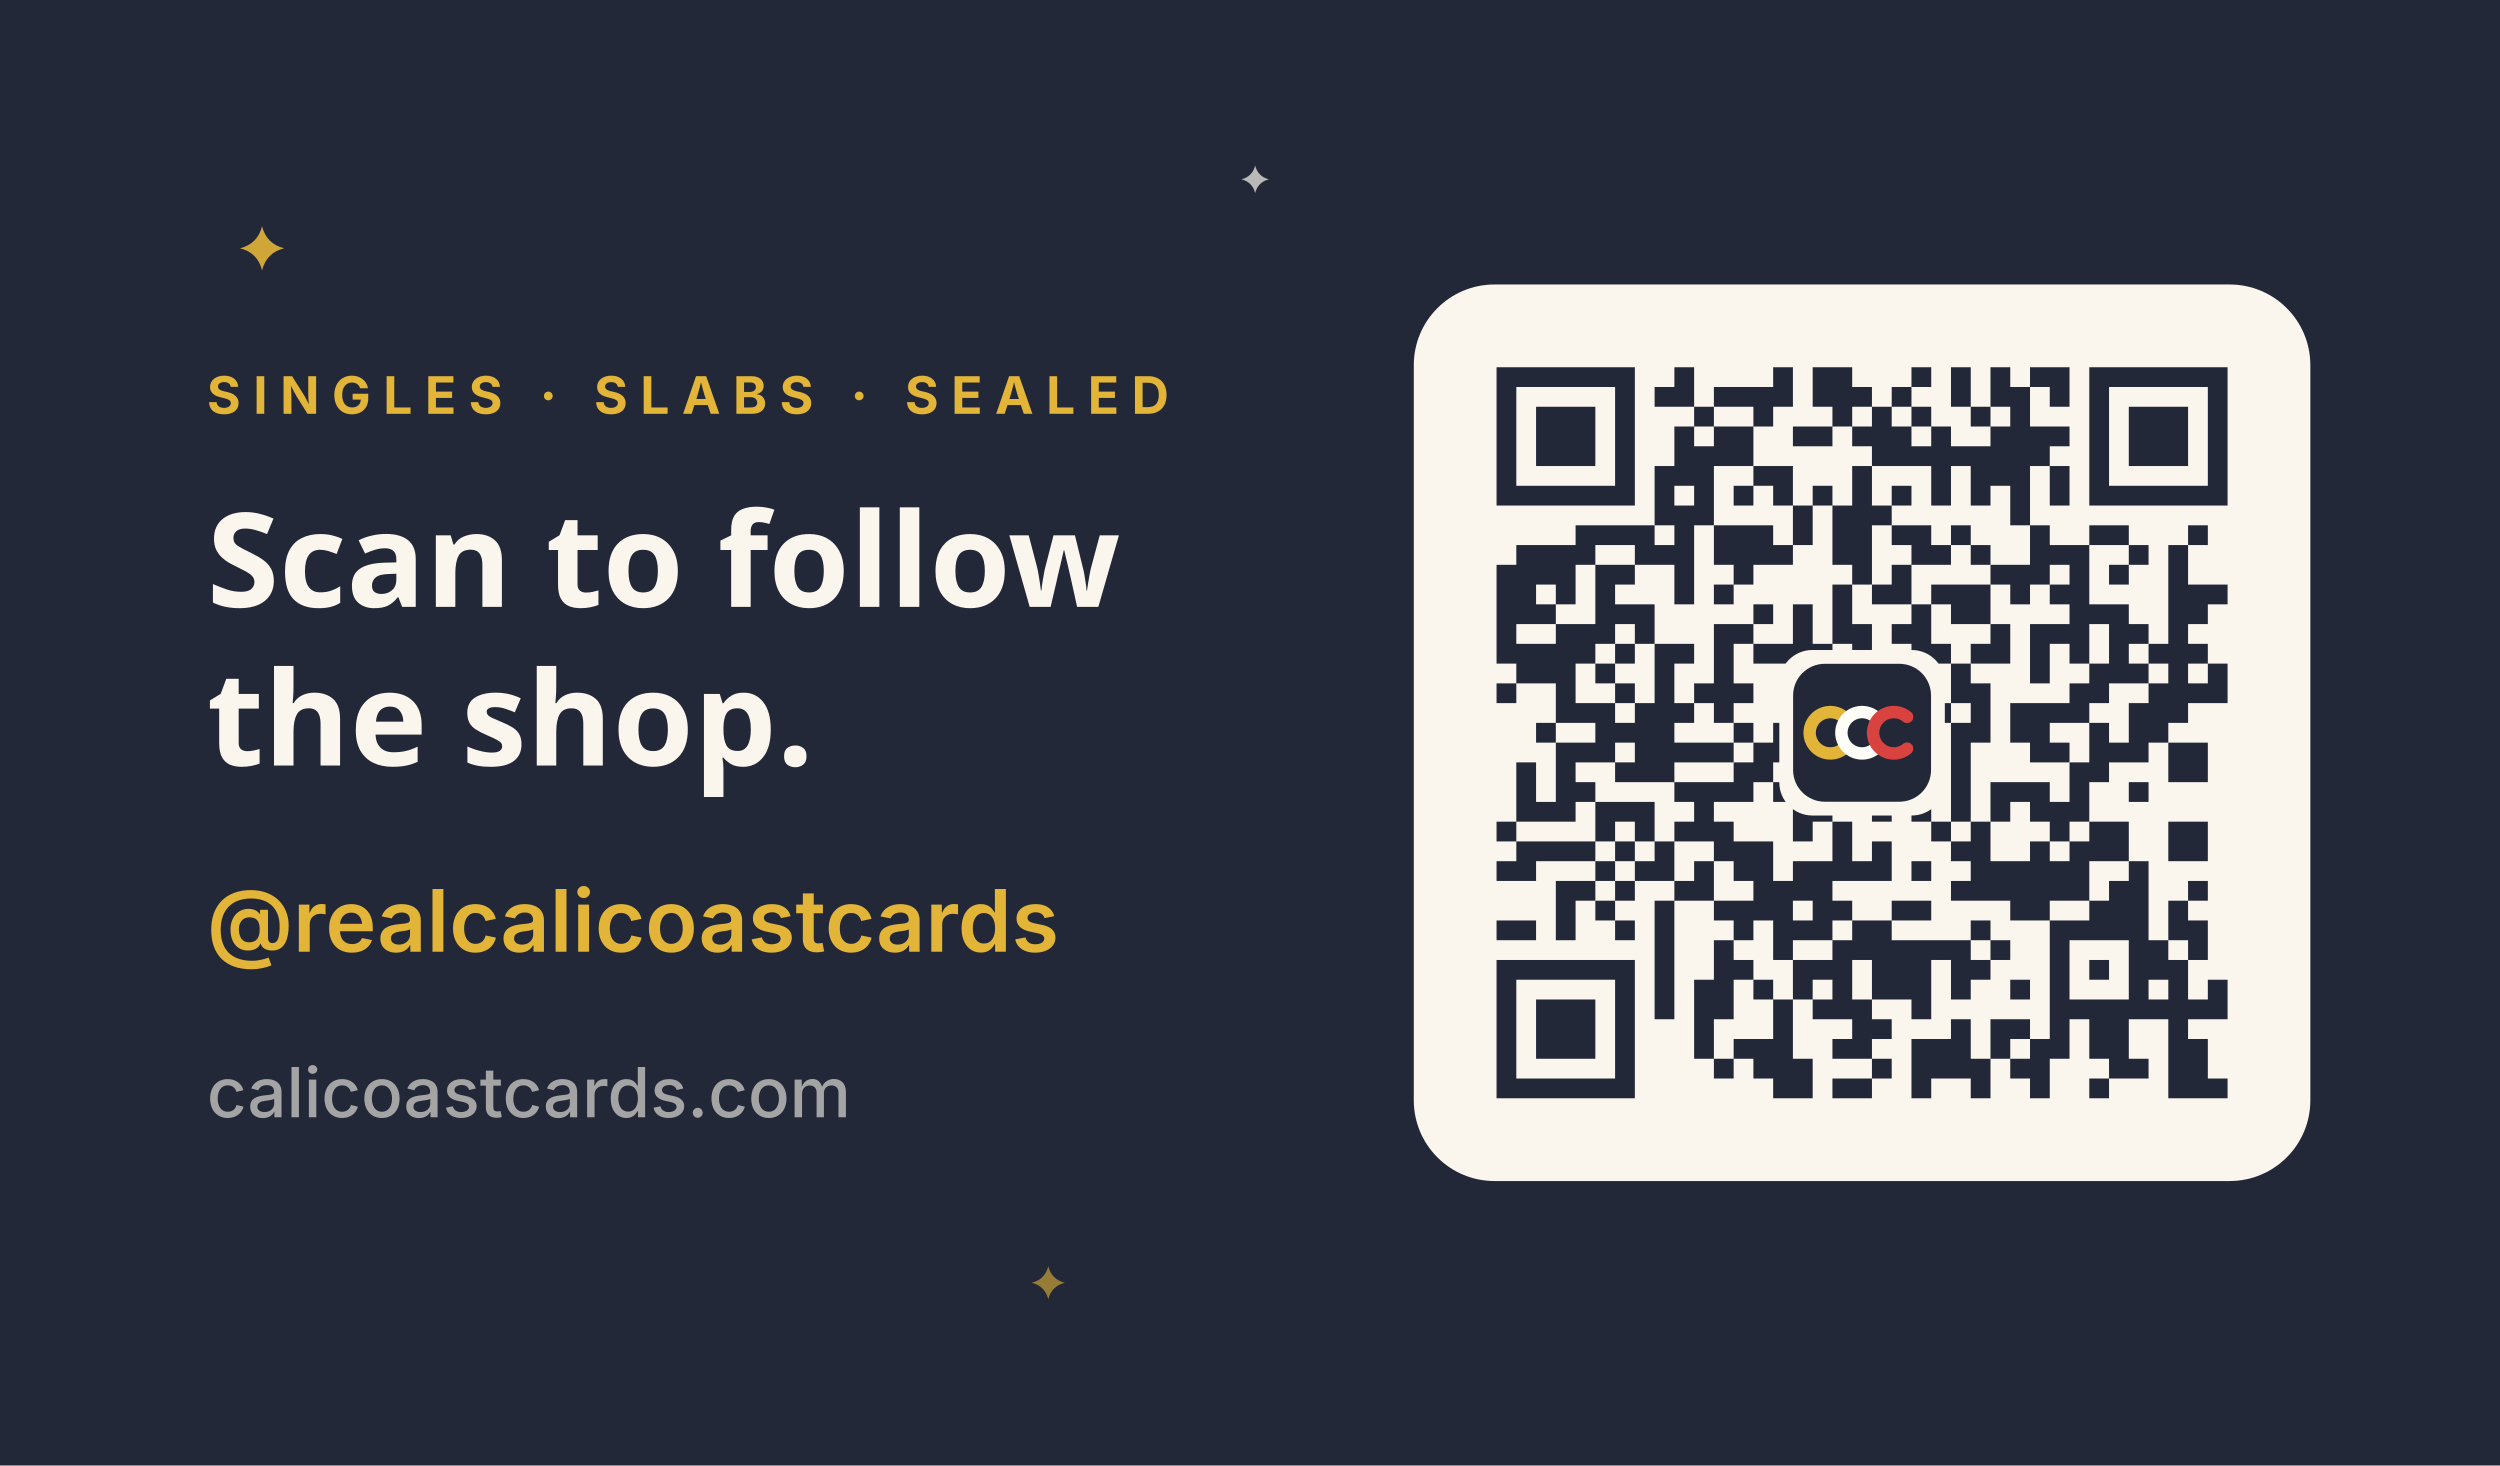
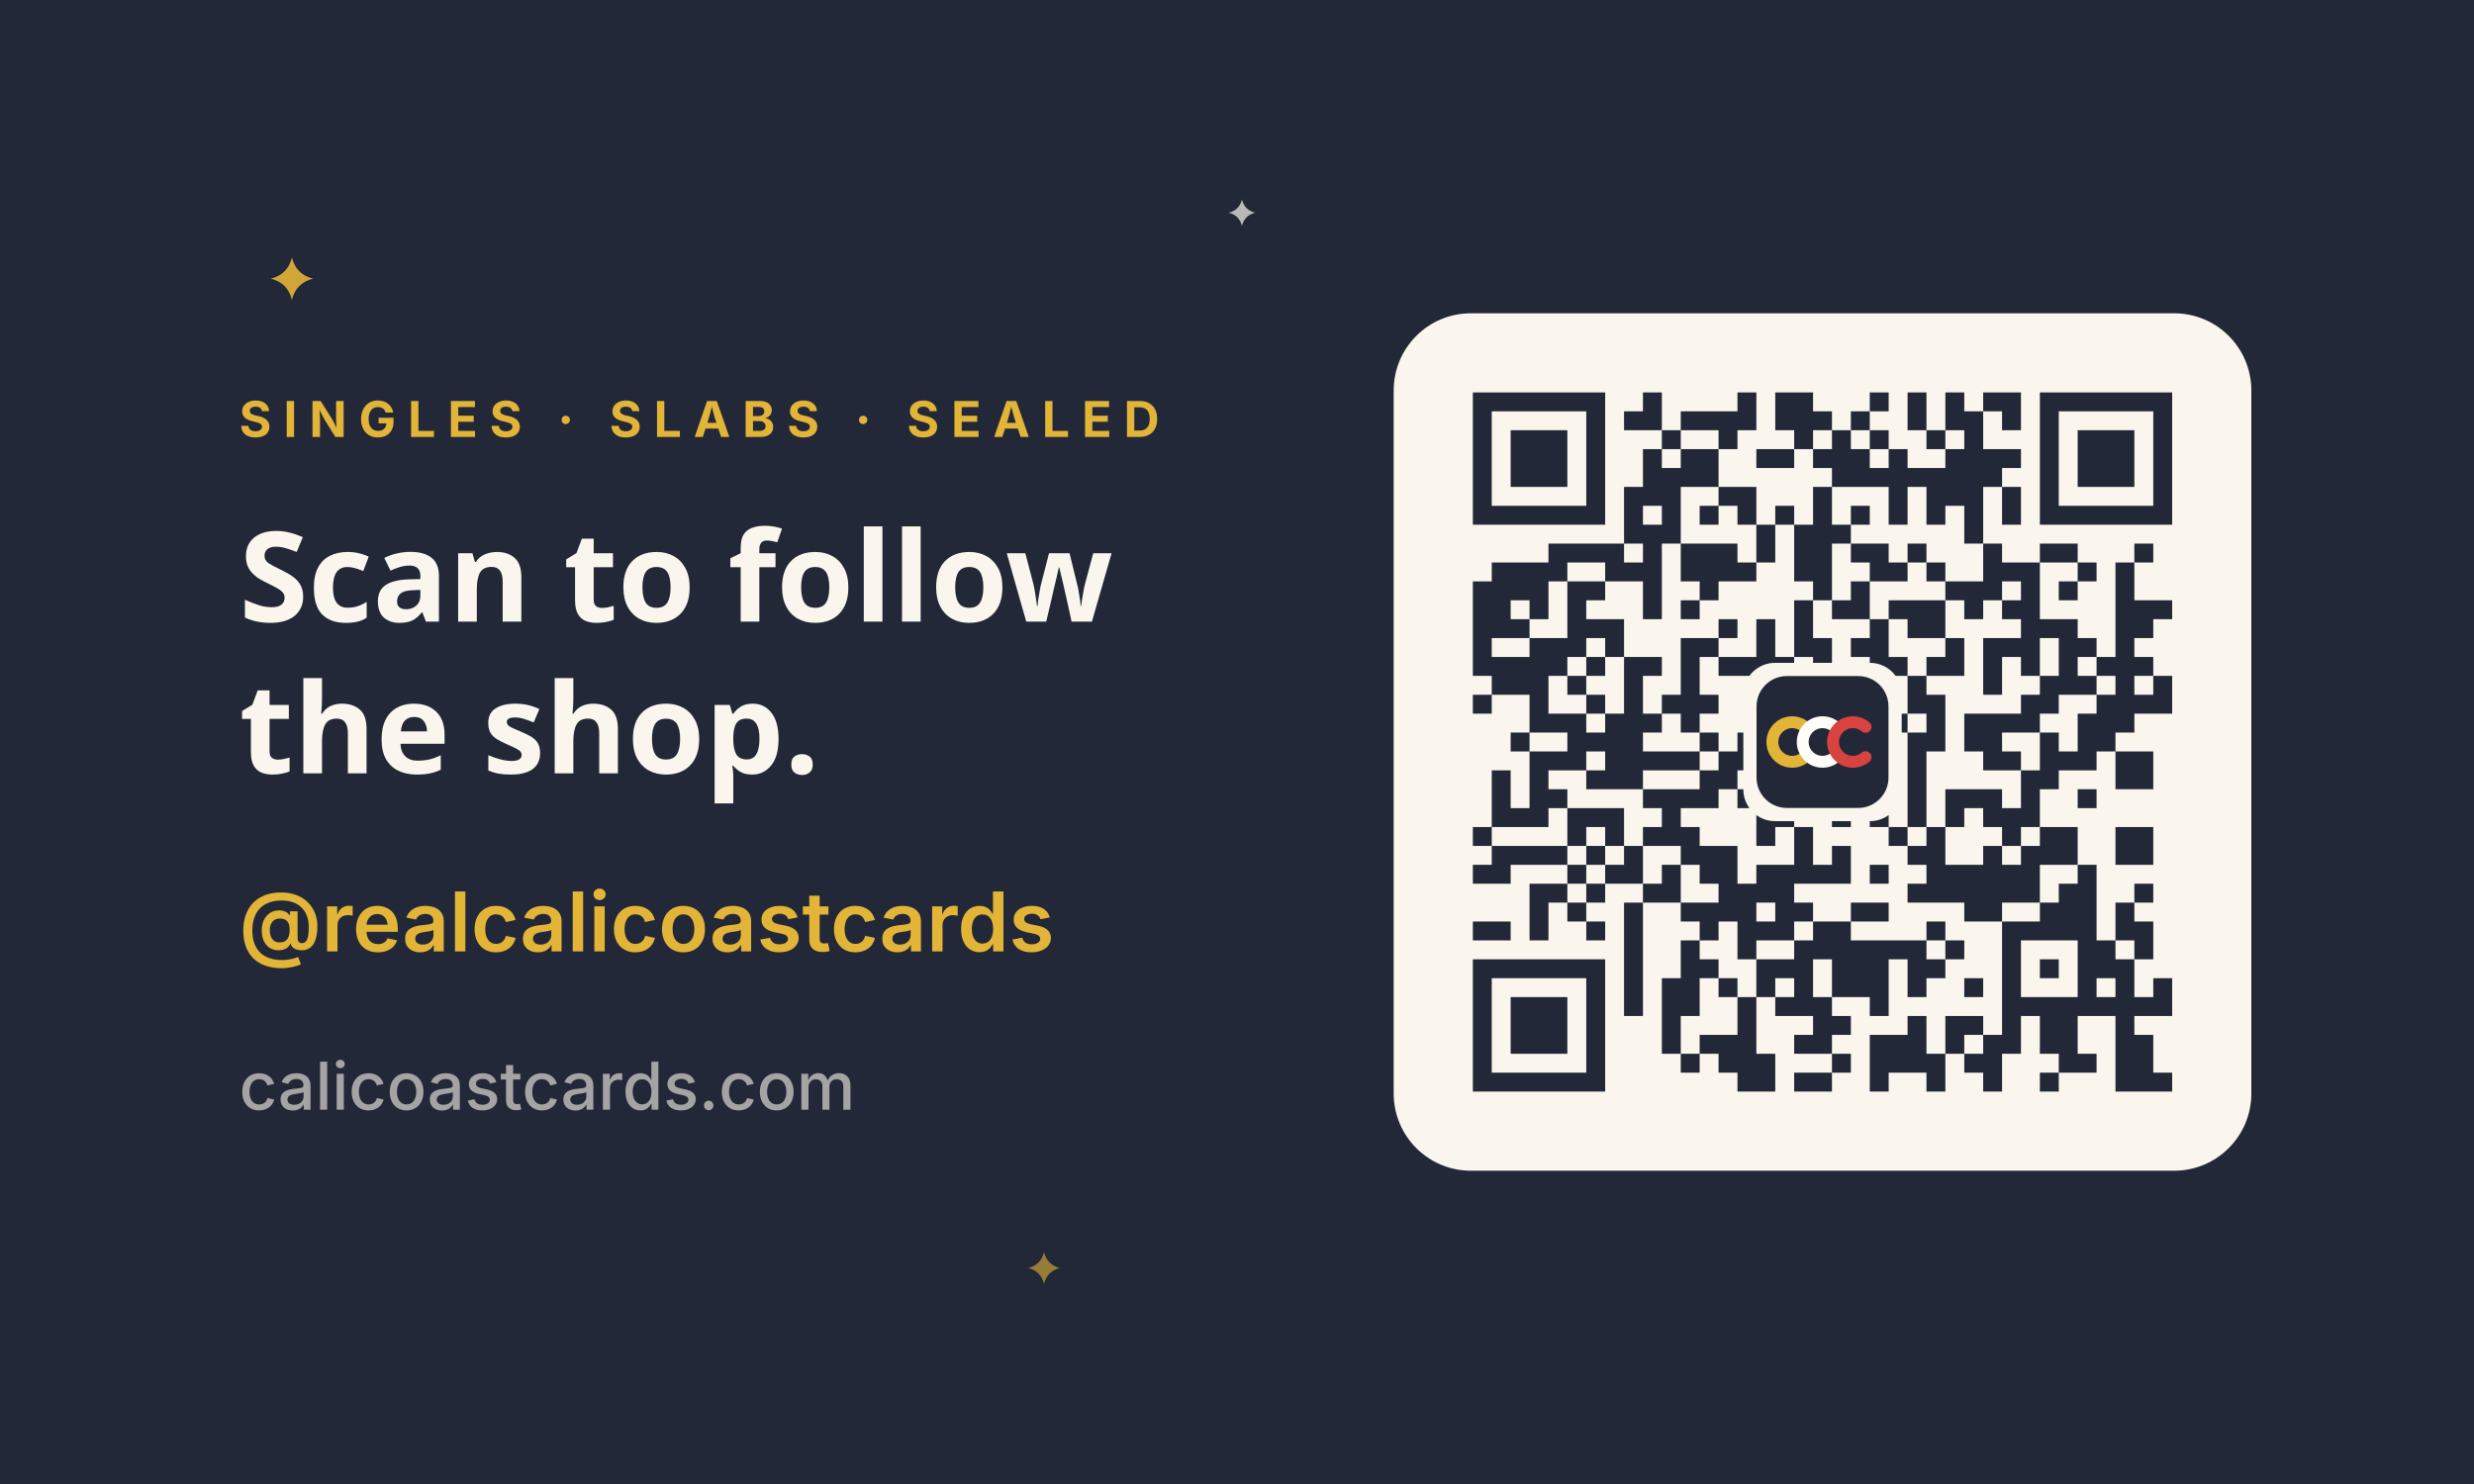
- <svg xmlns="http://www.w3.org/2000/svg" width="3.625in" height="2.125in" viewBox="0 0 362.5 212.5">
-   <rect width="362.5" height="212.5" fill="#232838" />
+ <svg xmlns="http://www.w3.org/2000/svg" width="3.75in" height="2.25in" viewBox="-6.25 -6.25 375 225">
+   <rect x="-6.25" y="-6.25" width="375" height="225" fill="#232838" />
  <path d="M 0,-3.2 Q 0.64,-0.64 3.2,0 Q 0.64,0.64 0,3.2 Q -0.64,0.64 -3.2,0 Q -0.64,-0.64 0,-3.2 Z" transform="translate(38,36)" fill="#E2B437" opacity="0.9" />
  <path d="M 0,-2 Q 0.4,-0.4 2,0 Q 0.4,0.4 0,2 Q -0.4,0.4 -2,0 Q -0.4,-0.4 0,-2 Z" transform="translate(182,26)" fill="#FAF6ED" opacity="0.7" />
  <path d="M 0,-2.4 Q 0.48,-0.48 2.4,0 Q 0.48,0.48 0,2.4 Q -0.48,0.48 -2.4,0 Q -0.48,-0.48 0,-2.4 Z" transform="translate(152,186)" fill="#E2B437" opacity="0.6" />
  <text x="30" y="60" font-family="Inter" font-weight="700" font-size="7.5" letter-spacing="1.8" fill="#E2B437">SINGLES · SLABS · SEALED</text>
  <text x="30" y="88" font-family="Fraunces" font-weight="600" font-size="19" fill="#FAF6ED">Scan to follow</text>
  <text x="30" y="111" font-family="Fraunces" font-weight="600" font-size="19" fill="#FAF6ED">the shop.</text>
  <text x="30" y="138" font-family="Inter" font-weight="600" font-size="12.5" fill="#E2B437">@realcalicoastcards</text>
  <text x="30" y="162" font-family="Inter" font-weight="500" font-size="10" fill="#FAF6ED" opacity="0.6">calicoastcards.com</text>
  <rect x="205" y="41.25" width="130" height="130" rx="11.7" fill="#FAF6ED" />
  <g transform="translate(217,53.25) scale(2.864865)">
    <path d="M0 0h1v1h-1zM1 0h1v1h-1zM2 0h1v1h-1zM3 0h1v1h-1zM4 0h1v1h-1zM5 0h1v1h-1zM6 0h1v1h-1zM9 0h1v1h-1zM14 0h1v1h-1zM16 0h1v1h-1zM17 0h1v1h-1zM21 0h1v1h-1zM23 0h1v1h-1zM25 0h1v1h-1zM27 0h1v1h-1zM28 0h1v1h-1zM30 0h1v1h-1zM31 0h1v1h-1zM32 0h1v1h-1zM33 0h1v1h-1zM34 0h1v1h-1zM35 0h1v1h-1zM36 0h1v1h-1zM0 1h1v1h-1zM6 1h1v1h-1zM8 1h1v1h-1zM9 1h1v1h-1zM11 1h1v1h-1zM12 1h1v1h-1zM13 1h1v1h-1zM14 1h1v1h-1zM16 1h1v1h-1zM17 1h1v1h-1zM18 1h1v1h-1zM20 1h1v1h-1zM23 1h1v1h-1zM25 1h1v1h-1zM26 1h1v1h-1zM28 1h1v1h-1zM30 1h1v1h-1zM36 1h1v1h-1zM0 2h1v1h-1zM2 2h1v1h-1zM3 2h1v1h-1zM4 2h1v1h-1zM6 2h1v1h-1zM10 2h1v1h-1zM13 2h1v1h-1zM17 2h1v1h-1zM19 2h1v1h-1zM21 2h1v1h-1zM24 2h1v1h-1zM26 2h1v1h-1zM30 2h1v1h-1zM32 2h1v1h-1zM33 2h1v1h-1zM34 2h1v1h-1zM36 2h1v1h-1zM0 3h1v1h-1zM2 3h1v1h-1zM3 3h1v1h-1zM4 3h1v1h-1zM6 3h1v1h-1zM9 3h1v1h-1zM11 3h1v1h-1zM12 3h1v1h-1zM15 3h1v1h-1zM16 3h1v1h-1zM18 3h1v1h-1zM19 3h1v1h-1zM20 3h1v1h-1zM22 3h1v1h-1zM25 3h1v1h-1zM26 3h1v1h-1zM27 3h1v1h-1zM28 3h1v1h-1zM30 3h1v1h-1zM32 3h1v1h-1zM33 3h1v1h-1zM34 3h1v1h-1zM36 3h1v1h-1zM0 4h1v1h-1zM2 4h1v1h-1zM3 4h1v1h-1zM4 4h1v1h-1zM6 4h1v1h-1zM9 4h1v1h-1zM10 4h1v1h-1zM11 4h1v1h-1zM12 4h1v1h-1zM19 4h1v1h-1zM20 4h1v1h-1zM21 4h1v1h-1zM22 4h1v1h-1zM23 4h1v1h-1zM24 4h1v1h-1zM25 4h1v1h-1zM26 4h1v1h-1zM27 4h1v1h-1zM30 4h1v1h-1zM32 4h1v1h-1zM33 4h1v1h-1zM34 4h1v1h-1zM36 4h1v1h-1zM0 5h1v1h-1zM6 5h1v1h-1zM8 5h1v1h-1zM9 5h1v1h-1zM10 5h1v1h-1zM13 5h1v1h-1zM14 5h1v1h-1zM18 5h1v1h-1zM22 5h1v1h-1zM24 5h1v1h-1zM25 5h1v1h-1zM26 5h1v1h-1zM28 5h1v1h-1zM30 5h1v1h-1zM36 5h1v1h-1zM0 6h1v1h-1zM1 6h1v1h-1zM2 6h1v1h-1zM3 6h1v1h-1zM4 6h1v1h-1zM5 6h1v1h-1zM6 6h1v1h-1zM8 6h1v1h-1zM10 6h1v1h-1zM12 6h1v1h-1zM14 6h1v1h-1zM16 6h1v1h-1zM18 6h1v1h-1zM20 6h1v1h-1zM22 6h1v1h-1zM24 6h1v1h-1zM26 6h1v1h-1zM28 6h1v1h-1zM30 6h1v1h-1zM31 6h1v1h-1zM32 6h1v1h-1zM33 6h1v1h-1zM34 6h1v1h-1zM35 6h1v1h-1zM36 6h1v1h-1zM8 7h1v1h-1zM9 7h1v1h-1zM10 7h1v1h-1zM15 7h1v1h-1zM17 7h1v1h-1zM18 7h1v1h-1zM19 7h1v1h-1zM26 7h1v1h-1zM4 8h1v1h-1zM5 8h1v1h-1zM6 8h1v1h-1zM7 8h1v1h-1zM9 8h1v1h-1zM11 8h1v1h-1zM12 8h1v1h-1zM13 8h1v1h-1zM15 8h1v1h-1zM17 8h1v1h-1zM18 8h1v1h-1zM20 8h1v1h-1zM21 8h1v1h-1zM23 8h1v1h-1zM27 8h1v1h-1zM30 8h1v1h-1zM31 8h1v1h-1zM35 8h1v1h-1zM1 9h1v1h-1zM2 9h1v1h-1zM3 9h1v1h-1zM4 9h1v1h-1zM7 9h1v1h-1zM8 9h1v1h-1zM9 9h1v1h-1zM11 9h1v1h-1zM12 9h1v1h-1zM13 9h1v1h-1zM14 9h1v1h-1zM17 9h1v1h-1zM18 9h1v1h-1zM21 9h1v1h-1zM22 9h1v1h-1zM24 9h1v1h-1zM27 9h1v1h-1zM28 9h1v1h-1zM29 9h1v1h-1zM32 9h1v1h-1zM34 9h1v1h-1zM0 10h1v1h-1zM1 10h1v1h-1zM2 10h1v1h-1zM3 10h1v1h-1zM5 10h1v1h-1zM6 10h1v1h-1zM9 10h1v1h-1zM12 10h1v1h-1zM18 10h1v1h-1zM20 10h1v1h-1zM25 10h1v1h-1zM26 10h1v1h-1zM27 10h1v1h-1zM29 10h1v1h-1zM31 10h1v1h-1zM34 10h1v1h-1zM0 11h1v1h-1zM1 11h1v1h-1zM3 11h1v1h-1zM5 11h1v1h-1zM9 11h1v1h-1zM11 11h1v1h-1zM17 11h1v1h-1zM19 11h1v1h-1zM20 11h1v1h-1zM22 11h1v1h-1zM23 11h1v1h-1zM24 11h1v1h-1zM26 11h1v1h-1zM28 11h1v1h-1zM29 11h1v1h-1zM34 11h1v1h-1zM35 11h1v1h-1zM36 11h1v1h-1zM0 12h1v1h-1zM1 12h1v1h-1zM2 12h1v1h-1zM5 12h1v1h-1zM6 12h1v1h-1zM7 12h1v1h-1zM13 12h1v1h-1zM15 12h1v1h-1zM17 12h1v1h-1zM21 12h1v1h-1zM23 12h1v1h-1zM24 12h1v1h-1zM29 12h1v1h-1zM30 12h1v1h-1zM31 12h1v1h-1zM34 12h1v1h-1zM35 12h1v1h-1zM0 13h1v1h-1zM3 13h1v1h-1zM4 13h1v1h-1zM5 13h1v1h-1zM7 13h1v1h-1zM11 13h1v1h-1zM12 13h1v1h-1zM15 13h1v1h-1zM17 13h1v1h-1zM18 13h1v1h-1zM20 13h1v1h-1zM21 13h1v1h-1zM25 13h1v1h-1zM27 13h1v1h-1zM28 13h1v1h-1zM29 13h1v1h-1zM31 13h1v1h-1zM32 13h1v1h-1zM34 13h1v1h-1zM0 14h1v1h-1zM1 14h1v1h-1zM2 14h1v1h-1zM3 14h1v1h-1zM4 14h1v1h-1zM6 14h1v1h-1zM8 14h1v1h-1zM9 14h1v1h-1zM11 14h1v1h-1zM13 14h1v1h-1zM14 14h1v1h-1zM15 14h1v1h-1zM16 14h1v1h-1zM18 14h1v1h-1zM21 14h1v1h-1zM22 14h1v1h-1zM24 14h1v1h-1zM25 14h1v1h-1zM27 14h1v1h-1zM29 14h1v1h-1zM31 14h1v1h-1zM33 14h1v1h-1zM34 14h1v1h-1zM35 14h1v1h-1zM1 15h1v1h-1zM2 15h1v1h-1zM3 15h1v1h-1zM5 15h1v1h-1zM8 15h1v1h-1zM11 15h1v1h-1zM16 15h1v1h-1zM18 15h1v1h-1zM19 15h1v1h-1zM20 15h1v1h-1zM21 15h1v1h-1zM23 15h1v1h-1zM27 15h1v1h-1zM30 15h1v1h-1zM31 15h1v1h-1zM32 15h1v1h-1zM34 15h1v1h-1zM36 15h1v1h-1zM0 16h1v1h-1zM3 16h1v1h-1zM6 16h1v1h-1zM8 16h1v1h-1zM10 16h1v1h-1zM11 16h1v1h-1zM12 16h1v1h-1zM15 16h1v1h-1zM17 16h1v1h-1zM18 16h1v1h-1zM20 16h1v1h-1zM21 16h1v1h-1zM23 16h1v1h-1zM24 16h1v1h-1zM29 16h1v1h-1zM30 16h1v1h-1zM33 16h1v1h-1zM34 16h1v1h-1zM35 16h1v1h-1zM36 16h1v1h-1zM3 17h1v1h-1zM4 17h1v1h-1zM5 17h1v1h-1zM7 17h1v1h-1zM8 17h1v1h-1zM9 17h1v1h-1zM11 17h1v1h-1zM15 17h1v1h-1zM20 17h1v1h-1zM22 17h1v1h-1zM24 17h1v1h-1zM26 17h1v1h-1zM27 17h1v1h-1zM28 17h1v1h-1zM29 17h1v1h-1zM32 17h1v1h-1zM33 17h1v1h-1zM34 17h1v1h-1zM2 18h1v1h-1zM5 18h1v1h-1zM6 18h1v1h-1zM7 18h1v1h-1zM8 18h1v1h-1zM12 18h1v1h-1zM14 18h1v1h-1zM16 18h1v1h-1zM17 18h1v1h-1zM19 18h1v1h-1zM20 18h1v1h-1zM23 18h1v1h-1zM24 18h1v1h-1zM26 18h1v1h-1zM27 18h1v1h-1zM30 18h1v1h-1zM32 18h1v1h-1zM33 18h1v1h-1zM3 19h1v1h-1zM4 19h1v1h-1zM5 19h1v1h-1zM7 19h1v1h-1zM8 19h1v1h-1zM9 19h1v1h-1zM10 19h1v1h-1zM11 19h1v1h-1zM13 19h1v1h-1zM14 19h1v1h-1zM15 19h1v1h-1zM17 19h1v1h-1zM18 19h1v1h-1zM21 19h1v1h-1zM23 19h1v1h-1zM27 19h1v1h-1zM28 19h1v1h-1zM30 19h1v1h-1zM31 19h1v1h-1zM32 19h1v1h-1zM34 19h1v1h-1zM35 19h1v1h-1zM1 20h1v1h-1zM3 20h1v1h-1zM6 20h1v1h-1zM7 20h1v1h-1zM8 20h1v1h-1zM12 20h1v1h-1zM13 20h1v1h-1zM15 20h1v1h-1zM18 20h1v1h-1zM20 20h1v1h-1zM21 20h1v1h-1zM23 20h1v1h-1zM29 20h1v1h-1zM30 20h1v1h-1zM34 20h1v1h-1zM35 20h1v1h-1zM1 21h1v1h-1zM3 21h1v1h-1zM4 21h1v1h-1zM9 21h1v1h-1zM10 21h1v1h-1zM11 21h1v1h-1zM12 21h1v1h-1zM14 21h1v1h-1zM15 21h1v1h-1zM17 21h1v1h-1zM20 21h1v1h-1zM21 21h1v1h-1zM23 21h1v1h-1zM25 21h1v1h-1zM26 21h1v1h-1zM27 21h1v1h-1zM29 21h1v1h-1zM32 21h1v1h-1zM1 22h1v1h-1zM2 22h1v1h-1zM3 22h1v1h-1zM5 22h1v1h-1zM6 22h1v1h-1zM7 22h1v1h-1zM10 22h1v1h-1zM15 22h1v1h-1zM16 22h1v1h-1zM19 22h1v1h-1zM21 22h1v1h-1zM23 22h1v1h-1zM25 22h1v1h-1zM27 22h1v1h-1zM28 22h1v1h-1zM29 22h1v1h-1zM0 23h1v1h-1zM5 23h1v1h-1zM7 23h1v1h-1zM9 23h1v1h-1zM10 23h1v1h-1zM11 23h1v1h-1zM15 23h1v1h-1zM17 23h1v1h-1zM22 23h1v1h-1zM24 23h1v1h-1zM28 23h1v1h-1zM30 23h1v1h-1zM31 23h1v1h-1zM34 23h1v1h-1zM35 23h1v1h-1zM1 24h1v1h-1zM2 24h1v1h-1zM3 24h1v1h-1zM4 24h1v1h-1zM6 24h1v1h-1zM8 24h1v1h-1zM11 24h1v1h-1zM12 24h1v1h-1zM13 24h1v1h-1zM17 24h1v1h-1zM19 24h1v1h-1zM23 24h1v1h-1zM24 24h1v1h-1zM27 24h1v1h-1zM29 24h1v1h-1zM30 24h1v1h-1zM31 24h1v1h-1zM34 24h1v1h-1zM35 24h1v1h-1zM0 25h1v1h-1zM1 25h1v1h-1zM5 25h1v1h-1zM7 25h1v1h-1zM8 25h1v1h-1zM10 25h1v1h-1zM12 25h1v1h-1zM13 25h1v1h-1zM15 25h1v1h-1zM16 25h1v1h-1zM17 25h1v1h-1zM18 25h1v1h-1zM19 25h1v1h-1zM21 25h1v1h-1zM24 25h1v1h-1zM25 25h1v1h-1zM26 25h1v1h-1zM27 25h1v1h-1zM28 25h1v1h-1zM29 25h1v1h-1zM32 25h1v1h-1zM3 26h1v1h-1zM4 26h1v1h-1zM6 26h1v1h-1zM9 26h1v1h-1zM10 26h1v1h-1zM13 26h1v1h-1zM14 26h1v1h-1zM15 26h1v1h-1zM16 26h1v1h-1zM23 26h1v1h-1zM24 26h1v1h-1zM25 26h1v1h-1zM26 26h1v1h-1zM27 26h1v1h-1zM28 26h1v1h-1zM29 26h1v1h-1zM31 26h1v1h-1zM32 26h1v1h-1zM35 26h1v1h-1zM3 27h1v1h-1zM5 27h1v1h-1zM8 27h1v1h-1zM11 27h1v1h-1zM12 27h1v1h-1zM13 27h1v1h-1zM14 27h1v1h-1zM16 27h1v1h-1zM17 27h1v1h-1zM20 27h1v1h-1zM21 27h1v1h-1zM26 27h1v1h-1zM27 27h1v1h-1zM30 27h1v1h-1zM31 27h1v1h-1zM32 27h1v1h-1zM34 27h1v1h-1zM0 28h1v1h-1zM1 28h1v1h-1zM3 28h1v1h-1zM6 28h1v1h-1zM8 28h1v1h-1zM12 28h1v1h-1zM14 28h1v1h-1zM15 28h1v1h-1zM16 28h1v1h-1zM18 28h1v1h-1zM19 28h1v1h-1zM24 28h1v1h-1zM28 28h1v1h-1zM29 28h1v1h-1zM30 28h1v1h-1zM31 28h1v1h-1zM32 28h1v1h-1zM34 28h1v1h-1zM35 28h1v1h-1zM8 29h1v1h-1zM11 29h1v1h-1zM14 29h1v1h-1zM17 29h1v1h-1zM18 29h1v1h-1zM19 29h1v1h-1zM20 29h1v1h-1zM21 29h1v1h-1zM22 29h1v1h-1zM23 29h1v1h-1zM25 29h1v1h-1zM28 29h1v1h-1zM32 29h1v1h-1zM33 29h1v1h-1zM35 29h1v1h-1zM0 30h1v1h-1zM1 30h1v1h-1zM2 30h1v1h-1zM3 30h1v1h-1zM4 30h1v1h-1zM5 30h1v1h-1zM6 30h1v1h-1zM8 30h1v1h-1zM11 30h1v1h-1zM12 30h1v1h-1zM15 30h1v1h-1zM16 30h1v1h-1zM17 30h1v1h-1zM19 30h1v1h-1zM20 30h1v1h-1zM21 30h1v1h-1zM23 30h1v1h-1zM24 30h1v1h-1zM28 30h1v1h-1zM30 30h1v1h-1zM32 30h1v1h-1zM33 30h1v1h-1zM34 30h1v1h-1zM0 31h1v1h-1zM6 31h1v1h-1zM8 31h1v1h-1zM10 31h1v1h-1zM11 31h1v1h-1zM13 31h1v1h-1zM15 31h1v1h-1zM17 31h1v1h-1zM19 31h1v1h-1zM20 31h1v1h-1zM21 31h1v1h-1zM23 31h1v1h-1zM26 31h1v1h-1zM28 31h1v1h-1zM32 31h1v1h-1zM34 31h1v1h-1zM36 31h1v1h-1zM0 32h1v1h-1zM2 32h1v1h-1zM3 32h1v1h-1zM4 32h1v1h-1zM6 32h1v1h-1zM8 32h1v1h-1zM10 32h1v1h-1zM11 32h1v1h-1zM14 32h1v1h-1zM16 32h1v1h-1zM17 32h1v1h-1zM18 32h1v1h-1zM21 32h1v1h-1zM28 32h1v1h-1zM29 32h1v1h-1zM30 32h1v1h-1zM31 32h1v1h-1zM32 32h1v1h-1zM33 32h1v1h-1zM34 32h1v1h-1zM35 32h1v1h-1zM36 32h1v1h-1zM0 33h1v1h-1zM2 33h1v1h-1zM3 33h1v1h-1zM4 33h1v1h-1zM6 33h1v1h-1zM10 33h1v1h-1zM14 33h1v1h-1zM18 33h1v1h-1zM19 33h1v1h-1zM23 33h1v1h-1zM25 33h1v1h-1zM26 33h1v1h-1zM28 33h1v1h-1zM30 33h1v1h-1zM31 33h1v1h-1zM34 33h1v1h-1zM0 34h1v1h-1zM2 34h1v1h-1zM3 34h1v1h-1zM4 34h1v1h-1zM6 34h1v1h-1zM10 34h1v1h-1zM12 34h1v1h-1zM13 34h1v1h-1zM14 34h1v1h-1zM17 34h1v1h-1zM18 34h1v1h-1zM21 34h1v1h-1zM22 34h1v1h-1zM23 34h1v1h-1zM25 34h1v1h-1zM27 34h1v1h-1zM28 34h1v1h-1zM30 34h1v1h-1zM31 34h1v1h-1zM34 34h1v1h-1zM35 34h1v1h-1zM0 35h1v1h-1zM6 35h1v1h-1zM11 35h1v1h-1zM13 35h1v1h-1zM14 35h1v1h-1zM15 35h1v1h-1zM19 35h1v1h-1zM21 35h1v1h-1zM22 35h1v1h-1zM23 35h1v1h-1zM24 35h1v1h-1zM26 35h1v1h-1zM27 35h1v1h-1zM31 35h1v1h-1zM32 35h1v1h-1zM34 35h1v1h-1zM35 35h1v1h-1zM0 36h1v1h-1zM1 36h1v1h-1zM2 36h1v1h-1zM3 36h1v1h-1zM4 36h1v1h-1zM5 36h1v1h-1zM6 36h1v1h-1zM14 36h1v1h-1zM15 36h1v1h-1zM17 36h1v1h-1zM18 36h1v1h-1zM21 36h1v1h-1zM24 36h1v1h-1zM27 36h1v1h-1zM30 36h1v1h-1zM34 36h1v1h-1zM35 36h1v1h-1zM36 36h1v1h-1z" fill="#232838" />
  </g>
  <rect x="258" y="94.25" width="24" height="24" rx="4.8" fill="#FAF6ED" />
  <g transform="translate(270,106.25)">
    <g transform="translate(-10,-10) scale(0.2)">
      <rect width="100" height="100" rx="23" fill="#232838" />
      <path d="M 36.64 38.51 A 15 15 0 1 0 36.64 61.49" fill="none" stroke="#E2B437" stroke-width="9" stroke-linecap="round" />
      <path d="M 59.64 38.51 A 15 15 0 1 0 59.64 61.49" fill="none" stroke="#FFFDF7" stroke-width="9" stroke-linecap="round" />
      <path d="M 82.64 38.51 A 15 15 0 1 0 82.64 61.49" fill="none" stroke="#D8433F" stroke-width="9" stroke-linecap="round" />
    </g>
  </g>
</svg>
